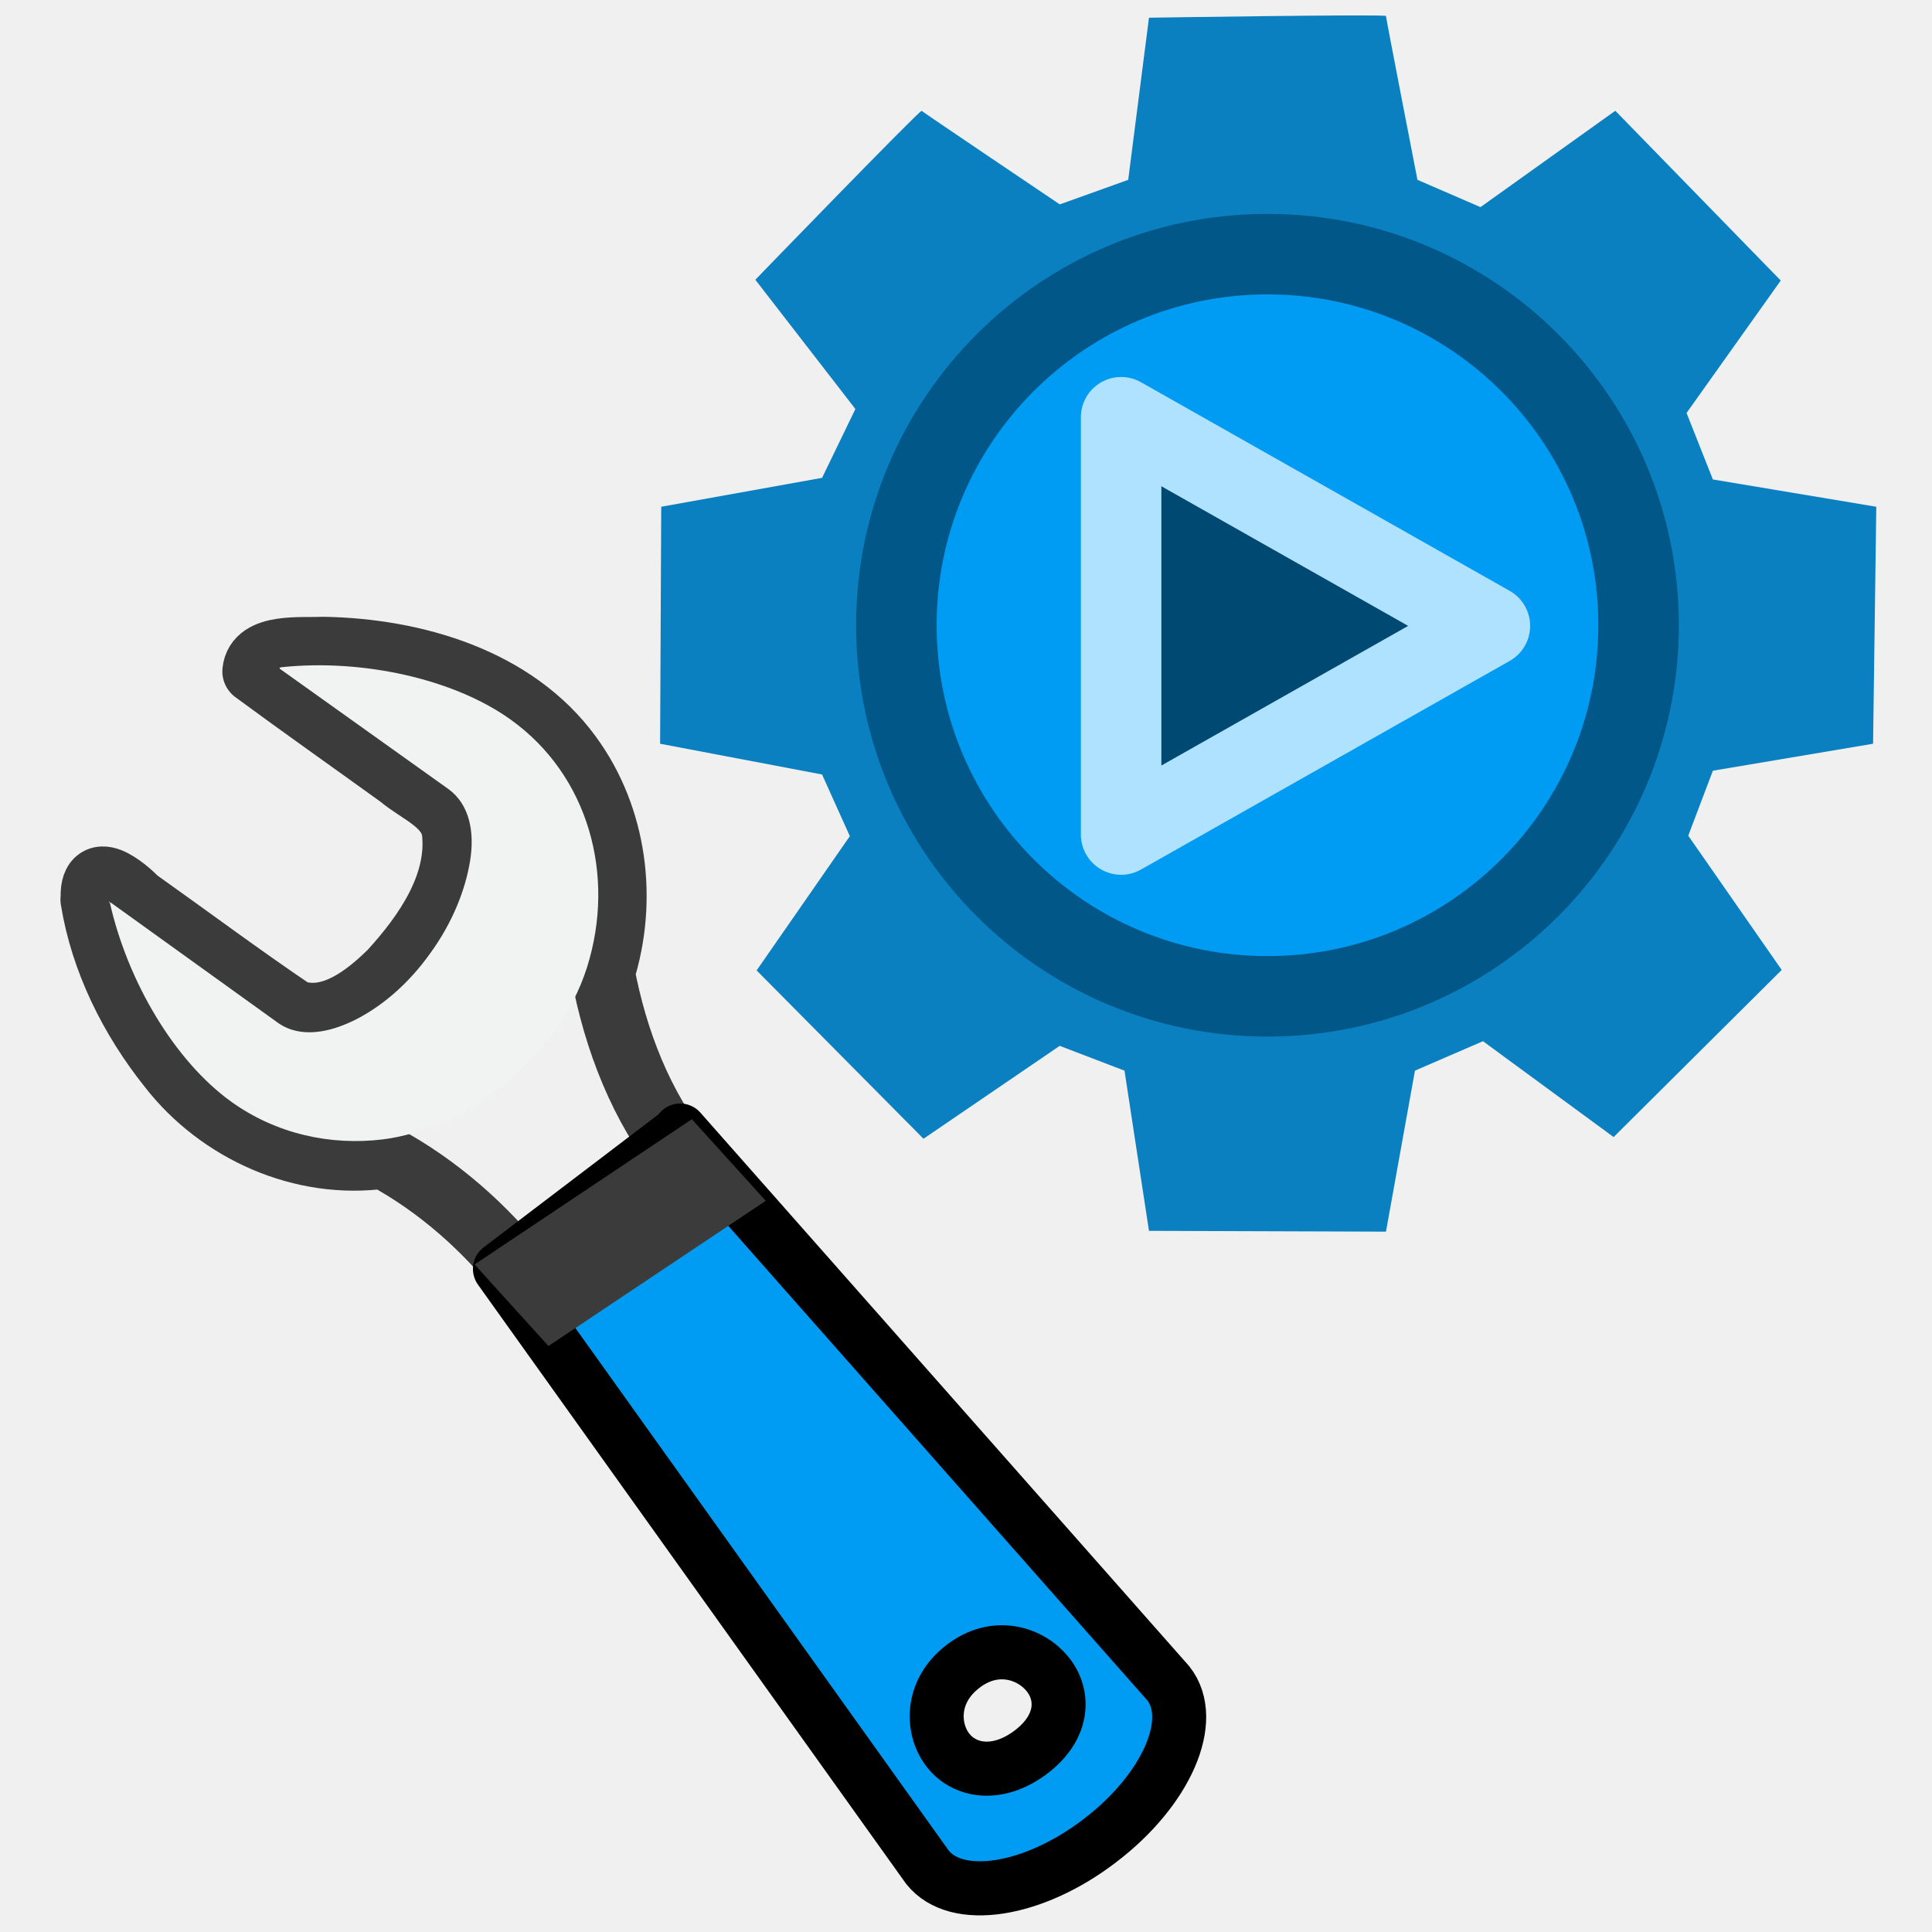
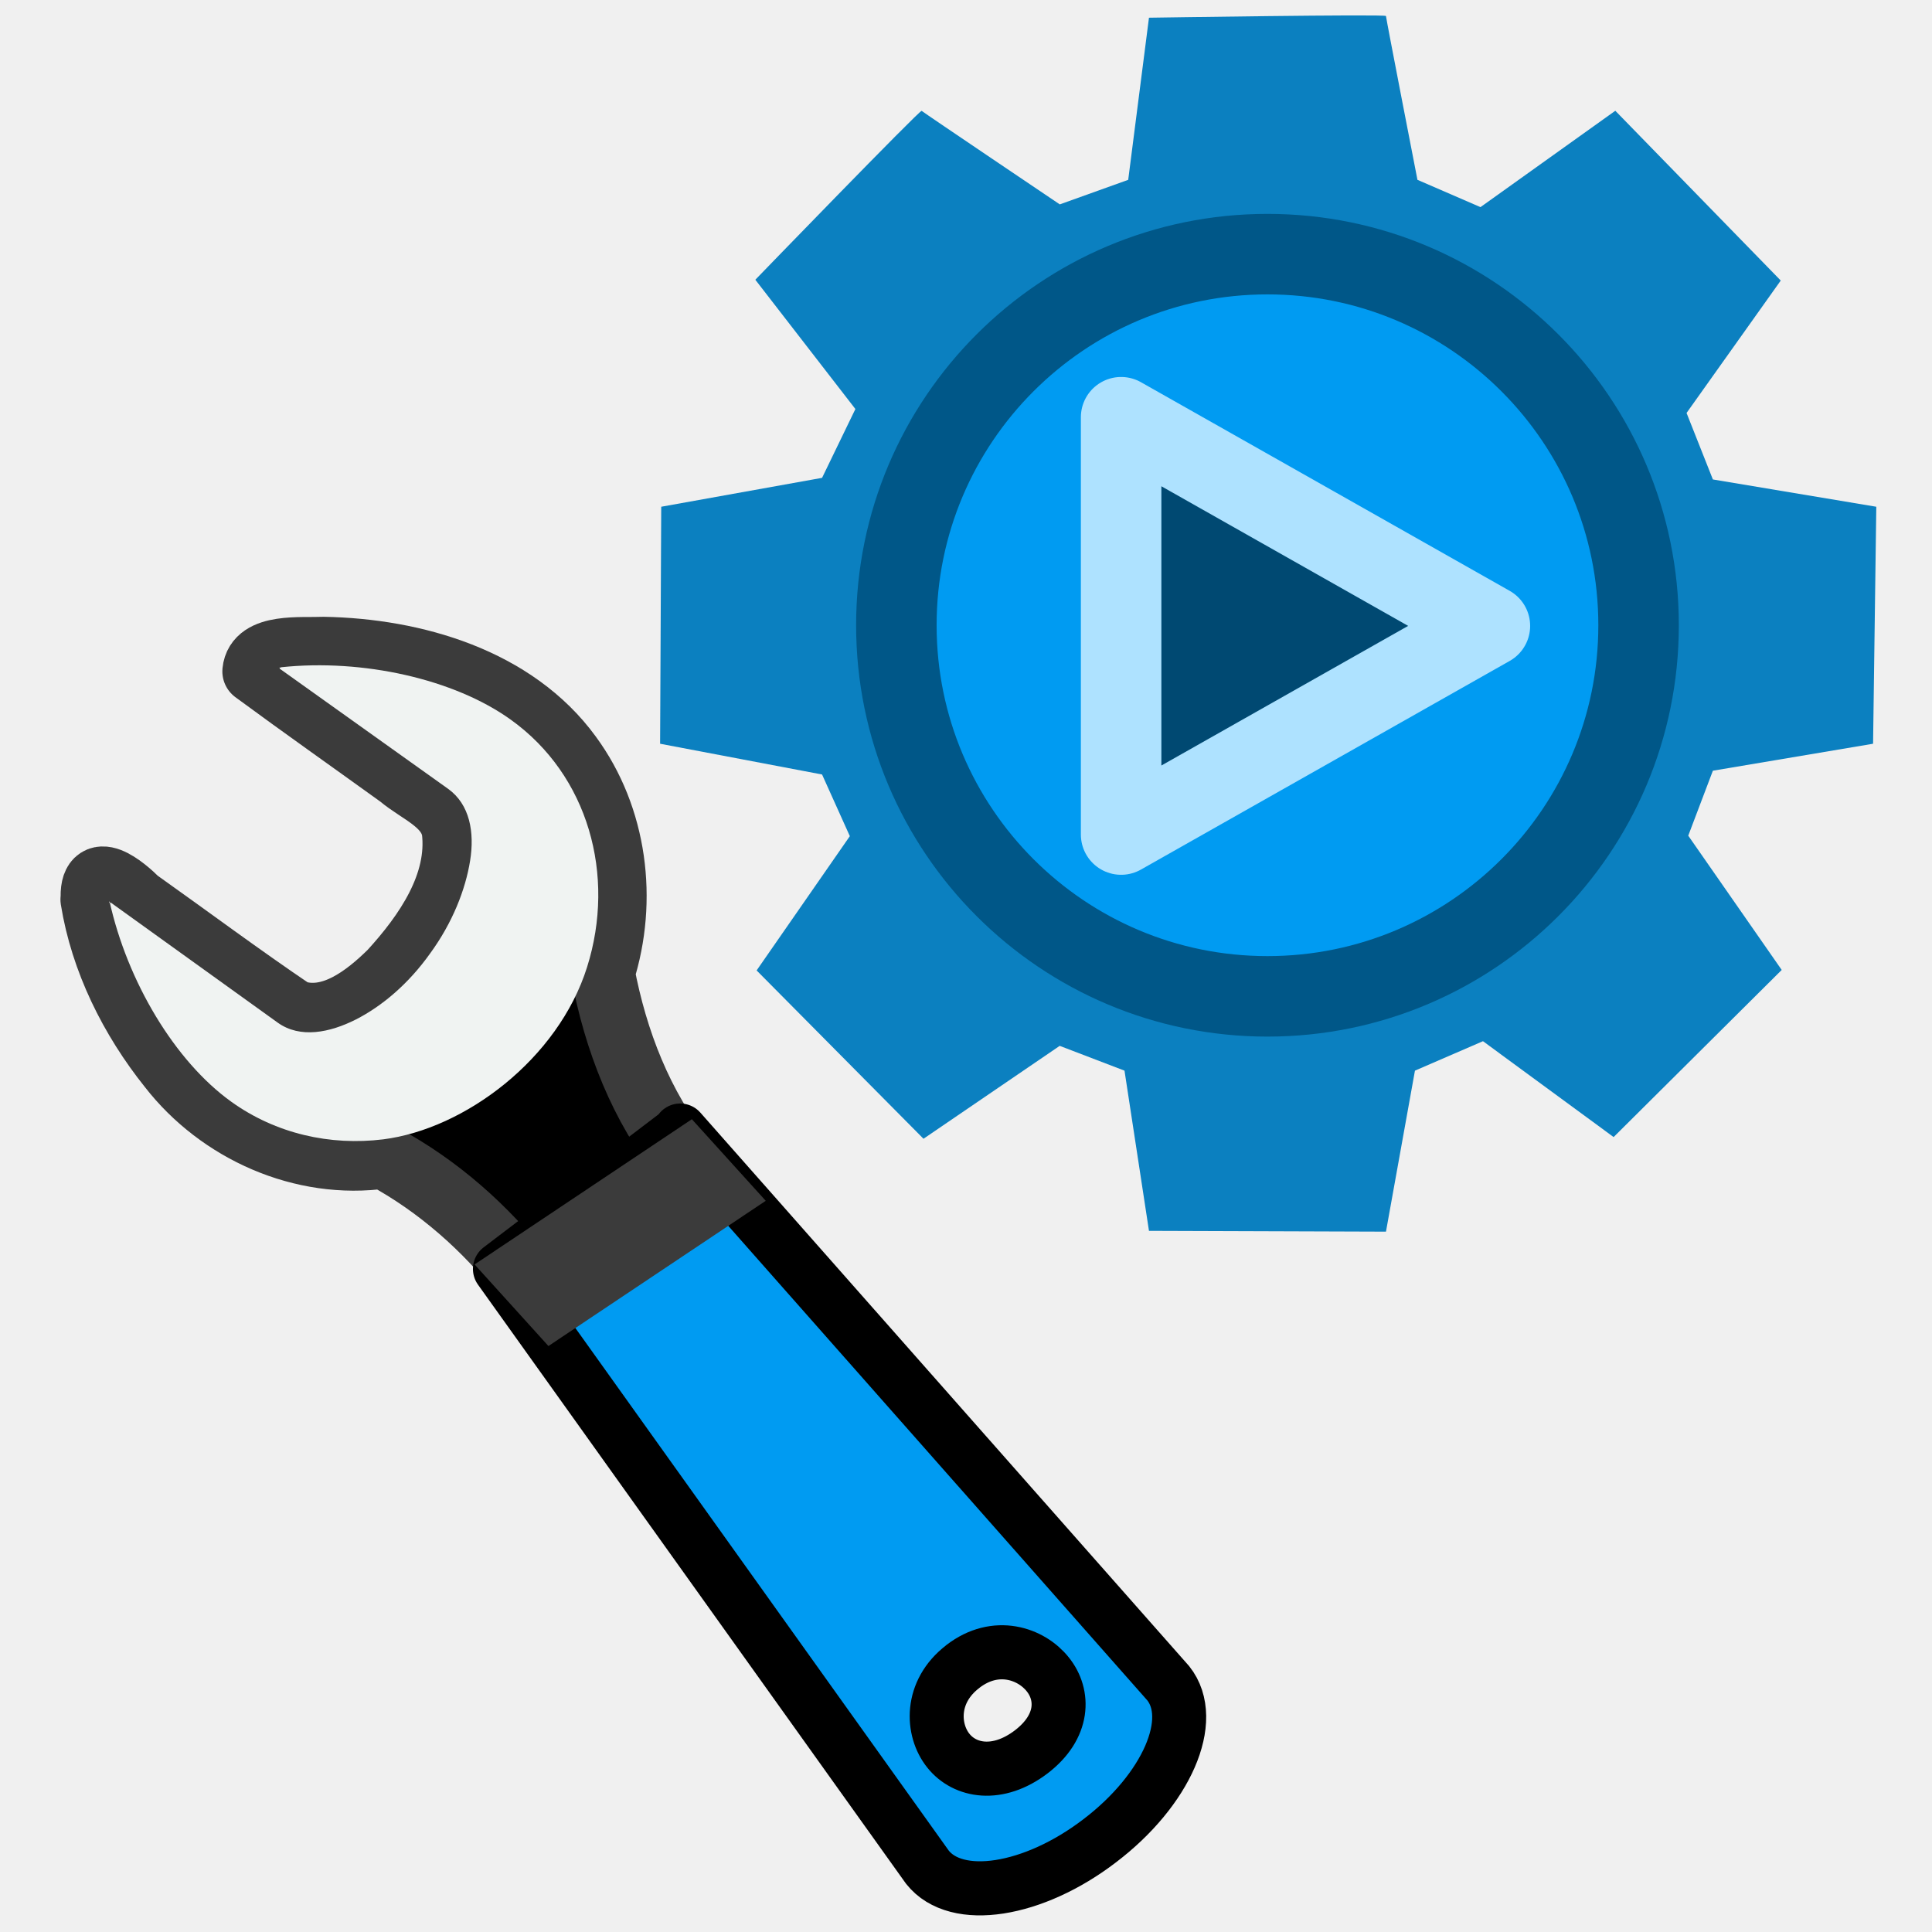
<svg xmlns="http://www.w3.org/2000/svg" xmlns:xlink="http://www.w3.org/1999/xlink" height="24" width="24" version="1.1" id="svg48">
  <defs id="defs52" />
  <linearGradient id="a" gradientUnits="userSpaceOnUse" x1="64" x2="64" y1="21.9" y2="104">
    <stop offset="0" stop-color="#dadada" id="stop2" />
    <stop offset="1" stop-color="#ccc" id="stop4" />
  </linearGradient>
  <linearGradient id="b" gradientUnits="userSpaceOnUse" x1="64" x2="64" xlink:href="#a" y1="21.5" y2="103">
    <stop offset="0" stop-color="#d9d9d9" id="stop7" />
    <stop offset="1" stop-color="#ccc" id="stop9" />
  </linearGradient>
  <linearGradient id="c" gradientUnits="userSpaceOnUse" x1="20.103" x2="20.103" xlink:href="#b" y1="6.628" y2="32.952" />
  <linearGradient id="d" gradientUnits="userSpaceOnUse" x1="15.355" x2="15.387" xlink:href="#b" y1="6.886" y2="32.629" />
  <linearGradient id="e" gradientUnits="userSpaceOnUse" x1="20.11" x2="20.11" xlink:href="#a" y1="8.772" y2="31.76" />
  <linearGradient id="f" gradientUnits="userSpaceOnUse" x1="26.298" x2="25.878" y1="32.04" y2="8.492">
    <stop offset="0" stop-color="#fff" id="stop15" />
    <stop offset="1" stop-color="#959595" id="stop17" />
  </linearGradient>
  <linearGradient id="g" gradientUnits="userSpaceOnUse" x1="20.1" x2="20.1" y1="2.24" y2="38.3">
    <stop offset="0" stop-color="#f2f2f2" id="stop20" />
    <stop offset="1" stop-color="#d8d8d8" id="stop22" />
  </linearGradient>
  <radialGradient id="h" cx="6.7" cy="73.6" gradientTransform="matrix(2.65,0,0,0.844,2.36,-26.5)" gradientUnits="userSpaceOnUse" r="7.23">
    <stop offset="0" id="stop25" />
    <stop offset="1" stop-opacity="0" id="stop27" />
  </radialGradient>
  <g id="g940">
    <g id="g1033" transform="rotate(-45.03155,-0.7941933,13.68129)" />
    <g id="g1473" transform="translate(7.625,-0.25)">
      <path id="path1001" d="m 6.39,2.484 v 0 L 6.648,0.47 c 0,0 2.944,-0.046 2.944,-0.021 0,0.026 0.391,2.035 0.391,2.035 v 0 L 10.766,2.823 12.441,1.626 14.496,3.735 13.326,5.38 13.653,6.206 15.683,6.545 15.643,9.489 13.653,9.824 13.347,10.631 14.508,12.299 12.42,14.375 10.797,13.184 9.952,13.55 9.592,15.55 6.648,15.54 6.344,13.55 5.539,13.242 3.847,14.396 1.774,12.305 2.932,10.637 2.587,9.871 0.575,9.489 0.589,6.545 2.587,6.186 3.001,5.331 1.758,3.725 c 0,0 2.048,-2.116 2.066,-2.098 0.018,0.018 1.716,1.162 1.716,1.162 z" style="fill:#047cbe;fill-opacity:0.966;stroke:none;stroke-width:0.2;stroke-linecap:butt;stroke-linejoin:round;stroke-miterlimit:4;stroke-dasharray:none;stroke-opacity:1" />
      <circle r="4.61" cy="8.017" cx="8.12" id="path970" style="opacity:1;vector-effect:none;fill:#009bf2;fill-opacity:1;fill-rule:nonzero;stroke:#005788;stroke-width:1;stroke-linecap:round;stroke-linejoin:round;stroke-miterlimit:4;stroke-dasharray:none;stroke-dashoffset:0;stroke-opacity:1;paint-order:markers fill stroke" />
      <path id="path1059" d="M 10.883,8.025 6.302,10.617 V 5.433 Z" style="fill:#004972;fill-opacity:1;stroke:#aee2ff;stroke-width:1;stroke-linecap:butt;stroke-linejoin:round;stroke-miterlimit:4;stroke-dasharray:none;stroke-opacity:1;paint-order:normal" />
    </g>
    <g id="g1468" transform="matrix(0.6899868,0,0,0.6913468,-29.44753,14.66572)" style="stroke-width:1.448">
-       <path id="path1203" style="fill:url(#a-1);fill-rule:evenodd;stroke:#3b3b3b;stroke-width:1.151;stroke-linecap:round;stroke-linejoin:round;stroke-dashoffset:0.361" d="m 44.348,-5.033 c -0.051,-0.766 0.581,-0.223 0.803,0 0.939,0.665 1.859,1.351 2.818,1.998 0.664,0.229 1.303,-0.279 1.741,-0.709 0.634,-0.691 1.255,-1.582 1.136,-2.552 -0.092,-0.493 -0.622,-0.676 -0.972,-0.972 -0.87,-0.626 -1.753,-1.247 -2.617,-1.882 0.046,-0.479 0.844,-0.386 1.243,-0.405 1.646,0.029 3.446,0.554 4.441,1.917 0.819,1.112 1.005,2.598 0.591,3.903 0.229,1.213 0.687,2.402 1.468,3.372 -0.968,0.693 -1.93,1.386 -2.901,2.079 -0.682,-0.867 -1.528,-1.617 -2.511,-2.148 -1.468,0.209 -2.961,-0.464 -3.849,-1.605 -0.699,-0.872 -1.22,-1.917 -1.397,-3.014 z" />
-       <path style="opacity:0.231;fill:url(#b-8);stroke-width:1.121" id="path1205" d="M 53.621,0.949 C 53.274,1.213 53.209,1.694 53.473,2.025 l 4.844,6.906 c 0.265,0.331 1.175,0.068 1.516,-0.196 0.347,-0.264 0.83,-1.064 0.566,-1.397 L 54.726,1.066 C 54.461,0.735 53.969,0.681 53.622,0.944 Z" />
+       <path id="path1203" style="fill-rule:evenodd;stroke:#3b3b3b;stroke-width:1.151;stroke-linecap:round;stroke-linejoin:round;stroke-dashoffset:0.361" d="m 44.348,-5.033 c -0.051,-0.766 0.581,-0.223 0.803,0 0.939,0.665 1.859,1.351 2.818,1.998 0.664,0.229 1.303,-0.279 1.741,-0.709 0.634,-0.691 1.255,-1.582 1.136,-2.552 -0.092,-0.493 -0.622,-0.676 -0.972,-0.972 -0.87,-0.626 -1.753,-1.247 -2.617,-1.882 0.046,-0.479 0.844,-0.386 1.243,-0.405 1.646,0.029 3.446,0.554 4.441,1.917 0.819,1.112 1.005,2.598 0.591,3.903 0.229,1.213 0.687,2.402 1.468,3.372 -0.968,0.693 -1.93,1.386 -2.901,2.079 -0.682,-0.867 -1.528,-1.617 -2.511,-2.148 -1.468,0.209 -2.961,-0.464 -3.849,-1.605 -0.699,-0.872 -1.22,-1.917 -1.397,-3.014 z" />
+       <path style="opacity:0.231;stroke-width:1.121" id="path1205" d="M 53.621,0.949 C 53.274,1.213 53.209,1.694 53.473,2.025 l 4.844,6.906 c 0.265,0.331 1.175,0.068 1.516,-0.196 0.347,-0.264 0.83,-1.064 0.566,-1.397 L 54.726,1.066 C 54.461,0.735 53.969,0.681 53.622,0.944 Z" />
      <path id="path1207" d="m 44.644,-4.998 c 0.004,0.015 0.024,0.009 0.025,0 l 3.008,2.159 c 0.405,0.291 0.941,0.18 1.409,-0.056 0.469,-0.239 0.945,-0.637 1.338,-1.189 0.4,-0.547 0.635,-1.144 0.718,-1.663 0.083,-0.513 -0.006,-1.014 -0.397,-1.293 l -3.032,-2.159 c -2.99e-4,-0.011 0.005,-0.026 0.003,-0.025 -0.02,0.014 0.012,0.009 0.025,0 1.468,-0.155 3.115,0.212 4.133,0.942 1.397,0.998 1.895,2.795 1.374,4.446 -0.52,1.651 -2.203,2.91 -3.671,3.095 -0.952,0.117 -1.93,-0.099 -2.736,-0.677 -1.015,-0.728 -1.871,-2.159 -2.191,-3.603 h -8.5e-5 z" style="fill:#f0f3f2;fill-rule:evenodd;stroke-width:1.121" />
      <path id="path1209" style="fill:#009bf2;fill-opacity:1;stroke:#000000;stroke-width:0.972;stroke-linecap:round;stroke-linejoin:round;stroke-dashoffset:0.7;stroke-opacity:1" d="m 54.924,-0.899 8.787,9.931 c 0.523,0.656 -0.03,1.917 -1.232,2.829 -1.196,0.915 -2.582,1.133 -3.103,0.477 L 51.679,1.587 54.935,-0.884 Z m 5.09,9.63 c -0.597,0.455 -0.559,1.143 -0.262,1.512 0.297,0.373 0.891,0.478 1.491,0.023 0.597,-0.455 0.596,-1.025 0.299,-1.394 -0.297,-0.373 -0.935,-0.598 -1.528,-0.142 z" />
      <path id="path1211" d="m 52.318,1.642 2.7,-1.801 0.351,0.387 -2.7,1.801 z" style="fill:#ffffff;fill-opacity:0.578;stroke:#3b3b3b;stroke-width:1.441" />
    </g>
  </g>
</svg>
